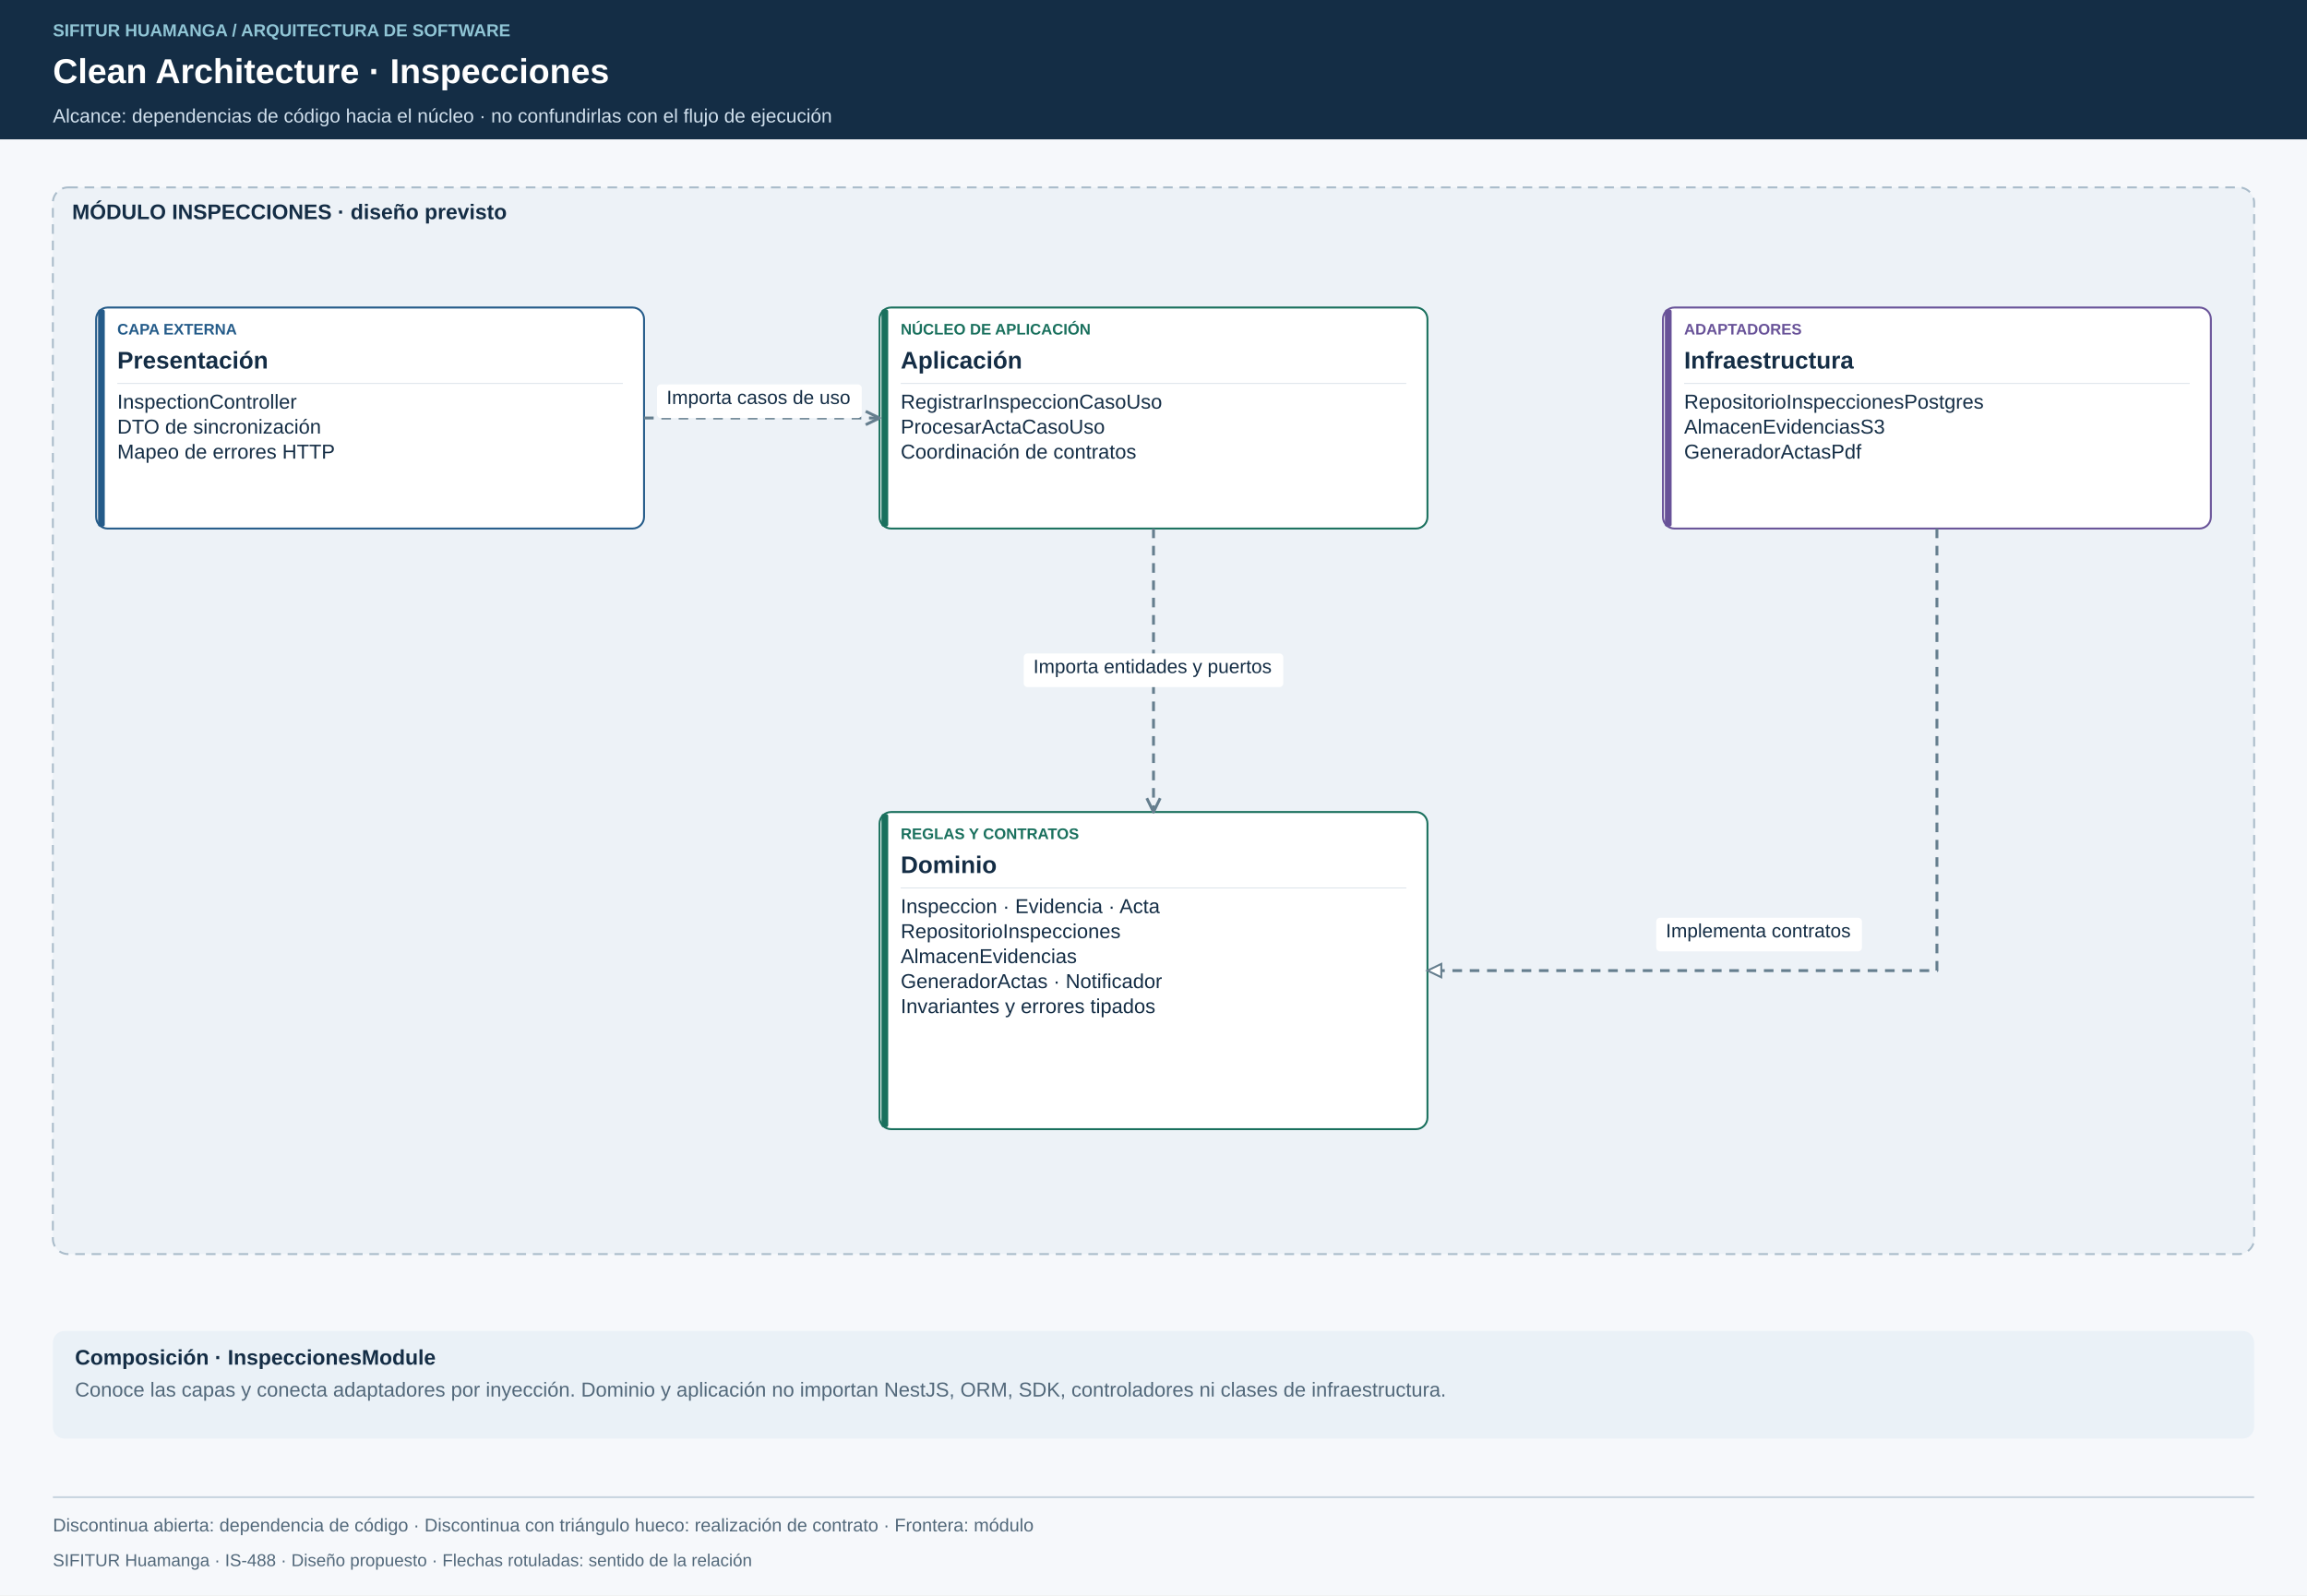
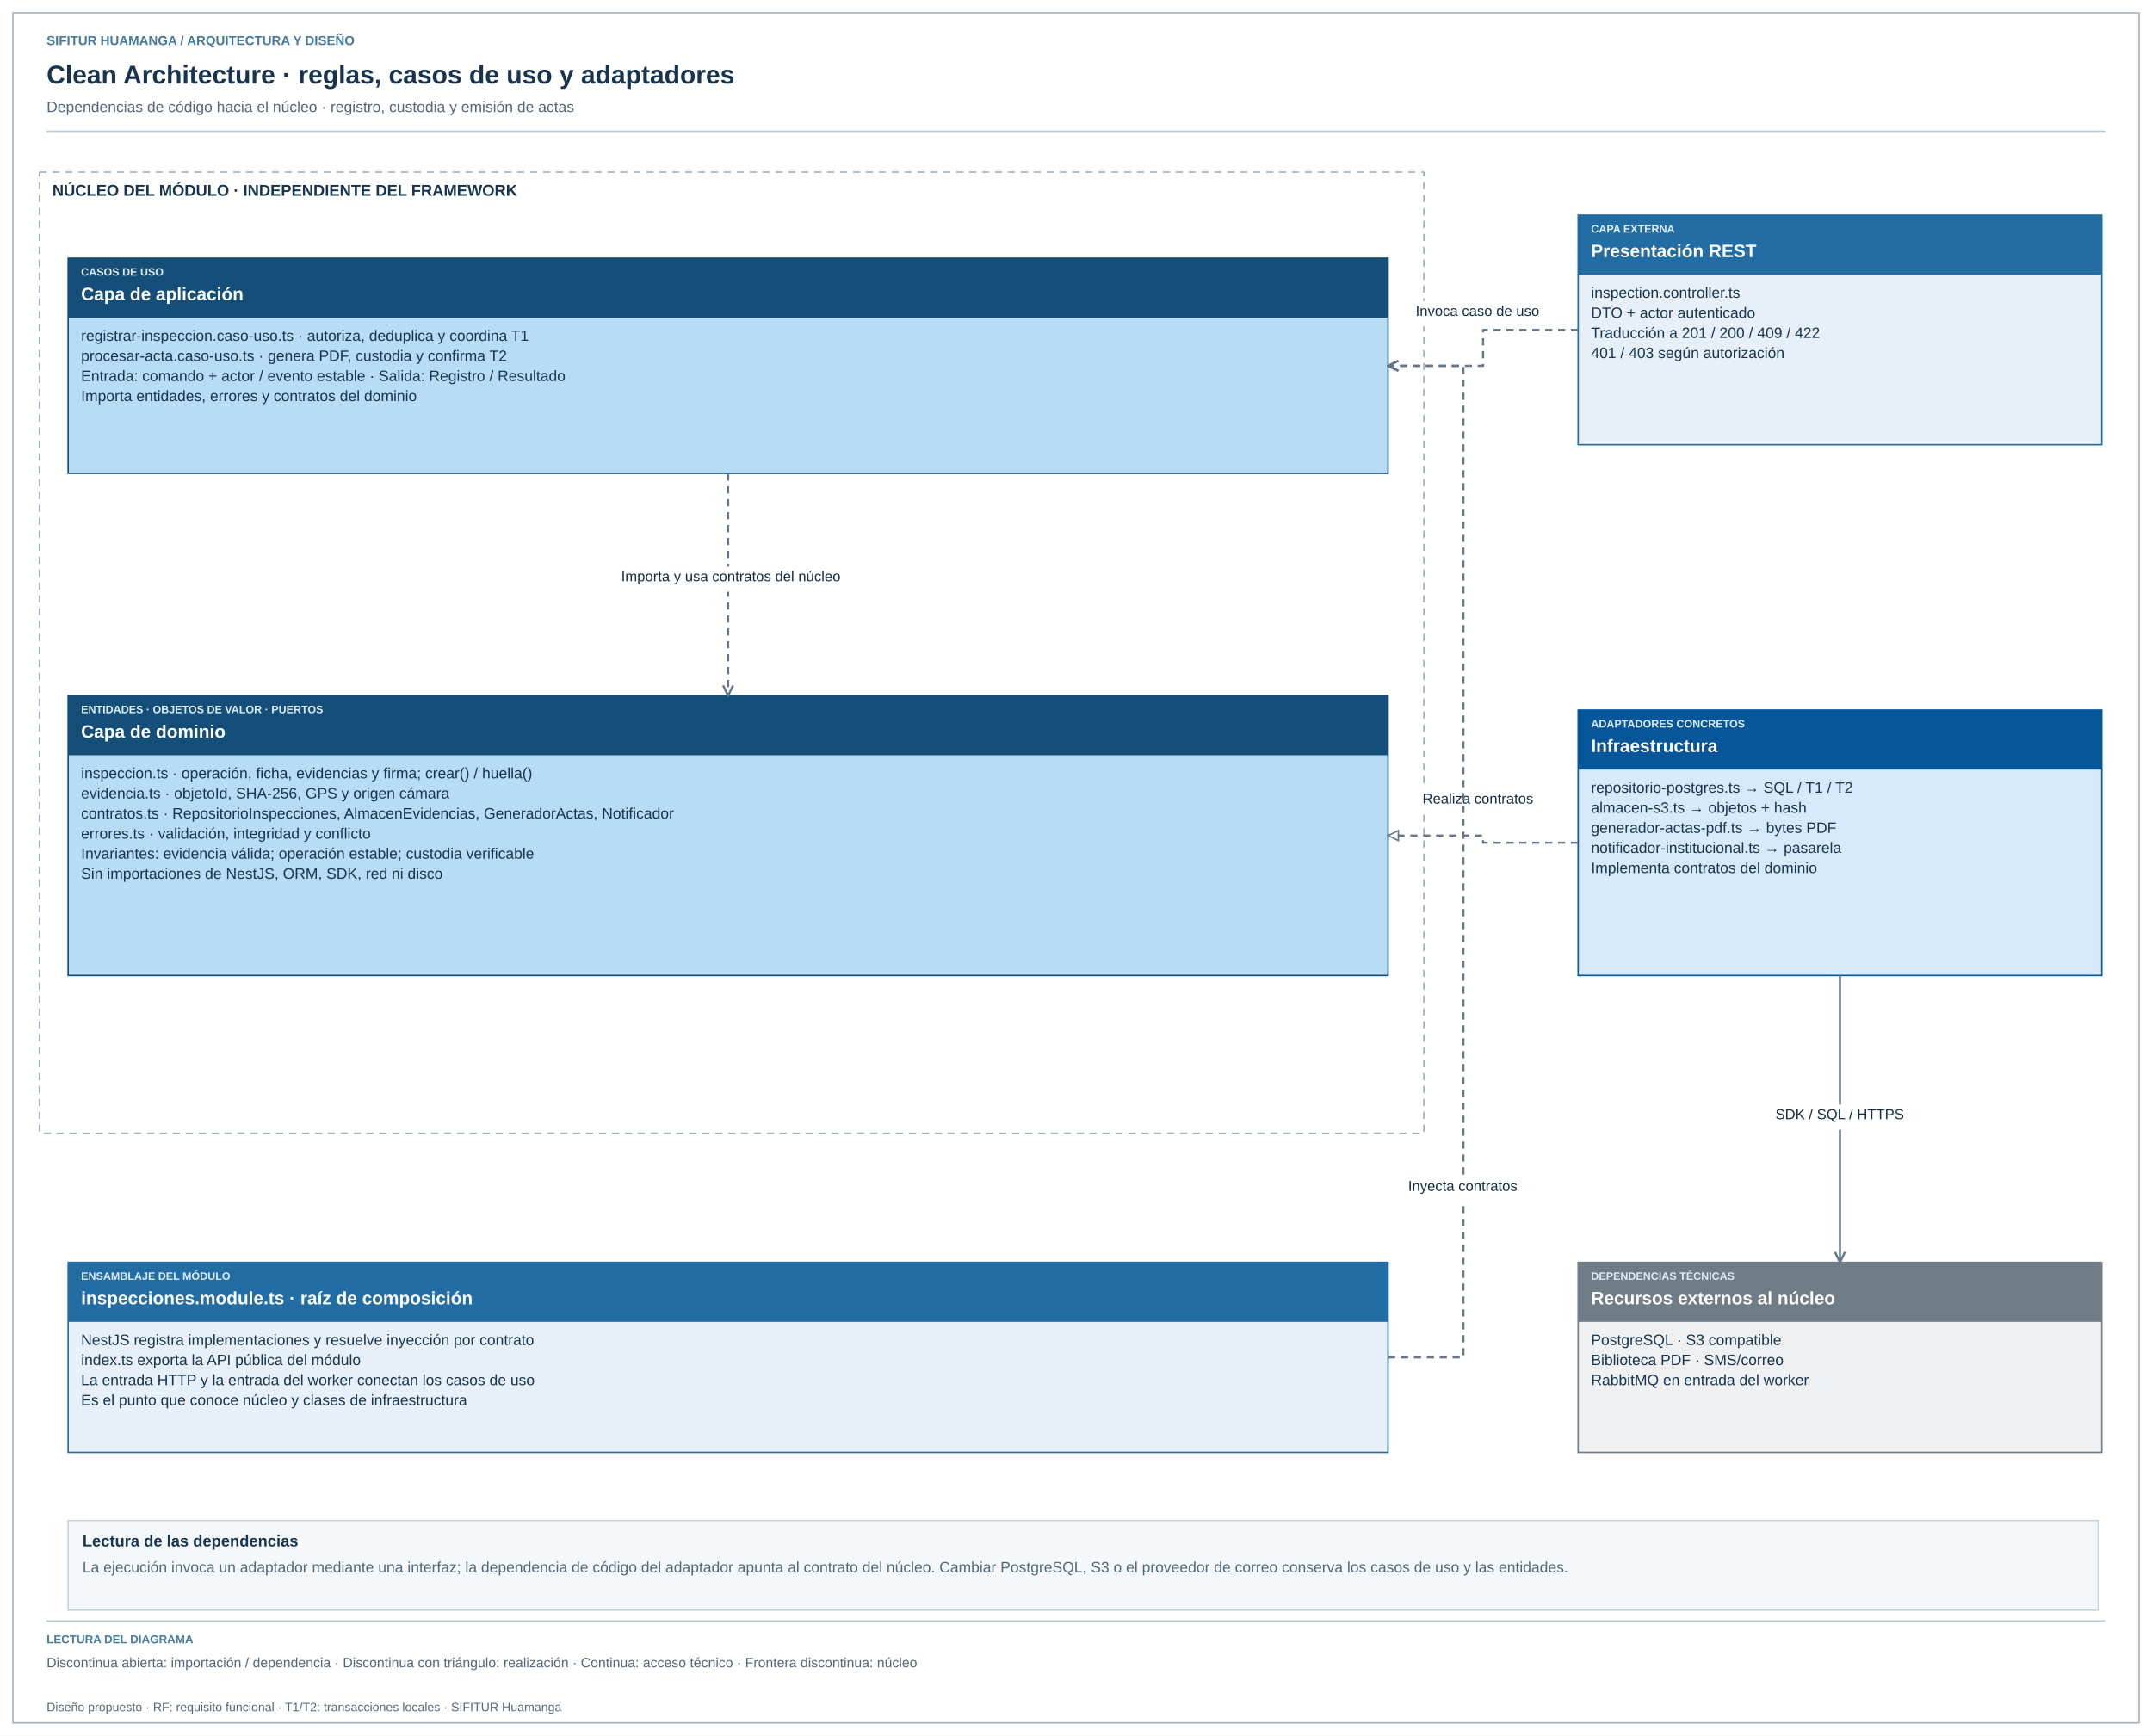
- <svg xmlns="http://www.w3.org/2000/svg" width="2400" height="1660" viewBox="0 0 2400 1660" role="img">
-   <rect width="100%" height="100%" fill="#f6f8fb" />
-   <rect x="0" y="0" width="2400" height="145" rx="0" fill="#142d45" stroke="none" stroke-width="2" />
-   <text x="55" y="37.76" font-family="Arial,sans-serif" font-size="18" font-weight="700" fill="#90c5d5">SIFITUR HUAMANGA  /  ARQUITECTURA DE SOFTWARE</text>
-   <text x="55" y="86.52" font-family="Arial,sans-serif" font-size="36" font-weight="700" fill="white">Clean Architecture · Inspecciones</text>
-   <text x="55" y="127.4" font-family="Arial,sans-serif" font-size="20" font-weight="400" fill="#d1e0ed">Alcance: dependencias de código hacia el núcleo · no confundirlas con el flujo de ejecución</text>
-   <rect x="55" y="195" width="2290" height="1110" rx="16" fill="#edf2f7" stroke="#aabcca" stroke-width="2" stroke-dasharray="10 7" />
-   <text x="75" y="228.04" font-family="Arial,sans-serif" font-size="22" font-weight="700" fill="#142d45">MÓDULO INSPECCIONES · diseño previsto</text>
-   <rect x="100" y="320" width="570" height="230" rx="12" fill="white" stroke="#245b89" stroke-width="2" />
-   <rect x="102" y="322" width="7" height="226" rx="2" fill="#245b89" stroke="none" stroke-width="2" />
-   <text x="122" y="348.12" font-family="Arial,sans-serif" font-size="16" font-weight="700" fill="#245b89">CAPA EXTERNA</text>
-   <text x="122" y="383.5" font-family="Arial,sans-serif" font-size="25" font-weight="700" fill="#142d45">Presentación</text>
-   <polyline points="122,399 648,399" fill="none" stroke="#dce3ea" stroke-width="1" stroke-linejoin="round" />
-   <text x="122" y="425.22" font-family="Arial,sans-serif" font-size="21" font-weight="400" fill="#142d45">InspectionController</text>
-   <text x="122" y="451.22" font-family="Arial,sans-serif" font-size="21" font-weight="400" fill="#142d45">DTO de sincronización</text>
-   <text x="122" y="477.22" font-family="Arial,sans-serif" font-size="21" font-weight="400" fill="#142d45">Mapeo de errores HTTP</text>
-   <rect x="915" y="320" width="570" height="230" rx="12" fill="white" stroke="#19705d" stroke-width="2" />
-   <rect x="917" y="322" width="7" height="226" rx="2" fill="#19705d" stroke="none" stroke-width="2" />
-   <text x="937" y="348.12" font-family="Arial,sans-serif" font-size="16" font-weight="700" fill="#19705d">NÚCLEO DE APLICACIÓN</text>
-   <text x="937" y="383.5" font-family="Arial,sans-serif" font-size="25" font-weight="700" fill="#142d45">Aplicación</text>
-   <polyline points="937,399 1463,399" fill="none" stroke="#dce3ea" stroke-width="1" stroke-linejoin="round" />
-   <text x="937" y="425.22" font-family="Arial,sans-serif" font-size="21" font-weight="400" fill="#142d45">RegistrarInspeccionCasoUso</text>
-   <text x="937" y="451.22" font-family="Arial,sans-serif" font-size="21" font-weight="400" fill="#142d45">ProcesarActaCasoUso</text>
-   <text x="937" y="477.22" font-family="Arial,sans-serif" font-size="21" font-weight="400" fill="#142d45">Coordinación de contratos</text>
-   <rect x="1730" y="320" width="570" height="230" rx="12" fill="white" stroke="#685298" stroke-width="2" />
-   <rect x="1732" y="322" width="7" height="226" rx="2" fill="#685298" stroke="none" stroke-width="2" />
-   <text x="1752" y="348.12" font-family="Arial,sans-serif" font-size="16" font-weight="700" fill="#685298">ADAPTADORES</text>
-   <text x="1752" y="383.5" font-family="Arial,sans-serif" font-size="25" font-weight="700" fill="#142d45">Infraestructura</text>
-   <polyline points="1752,399 2278,399" fill="none" stroke="#dce3ea" stroke-width="1" stroke-linejoin="round" />
-   <text x="1752" y="425.22" font-family="Arial,sans-serif" font-size="21" font-weight="400" fill="#142d45">RepositorioInspeccionesPostgres</text>
-   <text x="1752" y="451.22" font-family="Arial,sans-serif" font-size="21" font-weight="400" fill="#142d45">AlmacenEvidenciasS3</text>
-   <text x="1752" y="477.22" font-family="Arial,sans-serif" font-size="21" font-weight="400" fill="#142d45">GeneradorActasPdf</text>
-   <rect x="915" y="845" width="570" height="330" rx="12" fill="white" stroke="#19705d" stroke-width="2" />
-   <rect x="917" y="847" width="7" height="326" rx="2" fill="#19705d" stroke="none" stroke-width="2" />
-   <text x="937" y="873.12" font-family="Arial,sans-serif" font-size="16" font-weight="700" fill="#19705d">REGLAS Y CONTRATOS</text>
-   <text x="937" y="908.5" font-family="Arial,sans-serif" font-size="25" font-weight="700" fill="#142d45">Dominio</text>
-   <polyline points="937,924 1463,924" fill="none" stroke="#dce3ea" stroke-width="1" stroke-linejoin="round" />
-   <text x="937" y="950.22" font-family="Arial,sans-serif" font-size="21" font-weight="400" fill="#142d45">Inspeccion · Evidencia · Acta</text>
-   <text x="937" y="976.22" font-family="Arial,sans-serif" font-size="21" font-weight="400" fill="#142d45">RepositorioInspecciones</text>
-   <text x="937" y="1002.22" font-family="Arial,sans-serif" font-size="21" font-weight="400" fill="#142d45">AlmacenEvidencias</text>
-   <text x="937" y="1028.22" font-family="Arial,sans-serif" font-size="21" font-weight="400" fill="#142d45">GeneradorActas · Notificador</text>
-   <text x="937" y="1054.22" font-family="Arial,sans-serif" font-size="21" font-weight="400" fill="#142d45">Invariantes y errores tipados</text>
-   <polyline points="670,435.0 792.5,435.0 915,435.0" fill="none" stroke="#657e8e" stroke-width="3" stroke-linejoin="round" stroke-dasharray="10 8" />
-   <polyline points="900.593,441.959 915,435.0 900.593,428.041" fill="none" stroke="#657e8e" stroke-width="3" stroke-linejoin="round" />
-   <rect x="683.5" y="400" width="213.0" height="35" rx="4" fill="#ffffff" stroke="none" stroke-width="2" />
-   <text x="693.5" y="420.4" font-family="Arial,sans-serif" font-size="20" font-weight="400" fill="#142d45">Importa casos de uso</text>
-   <polyline points="1200.0,550 1200.0,697.5 1200.0,845" fill="none" stroke="#657e8e" stroke-width="3" stroke-linejoin="round" stroke-dasharray="10 8" />
-   <polyline points="1193.041,830.593 1200.0,845 1206.959,830.593" fill="none" stroke="#657e8e" stroke-width="3" stroke-linejoin="round" />
-   <rect x="1065.0" y="680" width="270.0" height="35" rx="4" fill="#ffffff" stroke="none" stroke-width="2" />
-   <text x="1075.0" y="700.4" font-family="Arial,sans-serif" font-size="20" font-weight="400" fill="#142d45">Importa entidades y puertos</text>
-   <polyline points="2015.0,550 2015,1010 1485,1010.0" fill="none" stroke="#657e8e" stroke-width="3" stroke-linejoin="round" stroke-dasharray="10 8" />
-   <polygon points="1485,1010.0 1499.407,1003.041 1499.407,1016.959" fill="white" stroke="#657e8e" stroke-width="2" />
-   <rect x="1723.0" y="955" width="214.0" height="35" rx="4" fill="#ffffff" stroke="none" stroke-width="2" />
-   <text x="1733.0" y="975.4" font-family="Arial,sans-serif" font-size="20" font-weight="400" fill="#142d45">Implementa contratos</text>
-   <rect x="55" y="1385" width="2290" height="112" rx="12" fill="#eaf1f7" stroke="none" stroke-width="2" />
-   <text x="78" y="1420.04" font-family="Arial,sans-serif" font-size="22" font-weight="700" fill="#142d45">Composición · InspeccionesModule</text>
-   <text x="78" y="1453.22" font-family="Arial,sans-serif" font-size="21" font-weight="400" fill="#52687a">Conoce las capas y conecta adaptadores por inyección. Dominio y aplicación no importan NestJS, ORM, SDK, controladores ni clases de infraestructura.</text>
-   <polyline points="55,1558 2345,1558" fill="none" stroke="#c8d4df" stroke-width="2" stroke-linejoin="round" />
-   <text x="55" y="1593.58" font-family="Arial,sans-serif" font-size="19" font-weight="400" fill="#52687a">Discontinua abierta: dependencia de código · Discontinua con triángulo hueco: realización de contrato · Frontera: módulo</text>
-   <text x="55" y="1629.76" font-family="Arial,sans-serif" font-size="18" font-weight="400" fill="#52687a">SIFITUR Huamanga · IS-488 · Diseño propuesto · Flechas rotuladas: sentido de la relación</text>
+ <svg xmlns="http://www.w3.org/2000/svg" width="3000" height="2420" viewBox="0 0 3000 2420" role="img">
+   <rect width="100%" height="100%" fill="white" />
+   <rect x="18" y="18" width="2964" height="2384" rx="0" fill="white" stroke="#a6b3bf" stroke-width="2" />
+   <text x="65" y="62.76" font-family="Arial,sans-serif" font-size="18" font-weight="700" fill="#447a9e">SIFITUR HUAMANGA  /  ARQUITECTURA Y DISEÑO</text>
+   <text x="65" y="116.52" font-family="Arial,sans-serif" font-size="36" font-weight="700" fill="#18344e">Clean Architecture · reglas, casos de uso y adaptadores</text>
+   <text x="65" y="156.22" font-family="Arial,sans-serif" font-size="21" font-weight="400" fill="#53677a">Dependencias de código hacia el núcleo · registro, custodia y emisión de actas</text>
+   <polyline points="65,183 2935,183" fill="none" stroke="#b8c9d8" stroke-width="2" stroke-linejoin="round" />
+   <polyline points="55,240 1985,240 1985,1580 55,1580 55,240" fill="none" stroke="#9aafc1" stroke-width="2" stroke-linejoin="round" stroke-dasharray="10 8" />
+   <text x="73" y="273.04" font-family="Arial,sans-serif" font-size="22" font-weight="700" fill="#18344e">NÚCLEO DEL MÓDULO · INDEPENDIENTE DEL FRAMEWORK</text>
+   <rect x="95" y="360" width="1840" height="300" rx="0" fill="#b9dcf5" stroke="#154f79" stroke-width="2" />
+   <rect x="95" y="360" width="1840" height="83" rx="0" fill="#154f79" stroke="none" stroke-width="2" />
+   <text x="113" y="384.3" font-family="Arial,sans-serif" font-size="15" font-weight="700" fill="#dcecf9">CASOS DE USO</text>
+   <text x="113" y="418.5" font-family="Arial,sans-serif" font-size="25" font-weight="700" fill="white">Capa de aplicación</text>
+   <text x="113" y="475.22" font-family="Arial,sans-serif" font-size="21" font-weight="400" fill="#18344e">registrar-inspeccion.caso-uso.ts · autoriza, deduplica y coordina T1</text>
+   <text x="113" y="503.22" font-family="Arial,sans-serif" font-size="21" font-weight="400" fill="#18344e">procesar-acta.caso-uso.ts · genera PDF, custodia y confirma T2</text>
+   <text x="113" y="531.22" font-family="Arial,sans-serif" font-size="21" font-weight="400" fill="#18344e">Entrada: comando + actor / evento estable · Salida: Registro / Resultado</text>
+   <text x="113" y="559.22" font-family="Arial,sans-serif" font-size="21" font-weight="400" fill="#18344e">Importa entidades, errores y contratos del dominio</text>
+   <rect x="95" y="970" width="1840" height="390" rx="0" fill="#b9dcf5" stroke="#154f79" stroke-width="2" />
+   <rect x="95" y="970" width="1840" height="83" rx="0" fill="#154f79" stroke="none" stroke-width="2" />
+   <text x="113" y="994.3" font-family="Arial,sans-serif" font-size="15" font-weight="700" fill="#dcecf9">ENTIDADES · OBJETOS DE VALOR · PUERTOS</text>
+   <text x="113" y="1028.5" font-family="Arial,sans-serif" font-size="25" font-weight="700" fill="white">Capa de dominio</text>
+   <text x="113" y="1085.22" font-family="Arial,sans-serif" font-size="21" font-weight="400" fill="#18344e">inspeccion.ts · operación, ficha, evidencias y firma; crear() / huella()</text>
+   <text x="113" y="1113.22" font-family="Arial,sans-serif" font-size="21" font-weight="400" fill="#18344e">evidencia.ts · objetoId, SHA-256, GPS y origen cámara</text>
+   <text x="113" y="1141.22" font-family="Arial,sans-serif" font-size="21" font-weight="400" fill="#18344e">contratos.ts · RepositorioInspecciones, AlmacenEvidencias, GeneradorActas, Notificador</text>
+   <text x="113" y="1169.22" font-family="Arial,sans-serif" font-size="21" font-weight="400" fill="#18344e">errores.ts · validación, integridad y conflicto</text>
+   <text x="113" y="1197.22" font-family="Arial,sans-serif" font-size="21" font-weight="400" fill="#18344e">Invariantes: evidencia válida; operación estable; custodia verificable</text>
+   <text x="113" y="1225.22" font-family="Arial,sans-serif" font-size="21" font-weight="400" fill="#18344e">Sin importaciones de NestJS, ORM, SDK, red ni disco</text>
+   <polyline points="1015.0,660 1015.0,815.0 1015.0,970" fill="none" stroke="#63768a" stroke-width="3" stroke-linejoin="round" stroke-dasharray="10 8" />
+   <polyline points="1008.041,955.593 1015.0,970 1021.959,955.593" fill="none" stroke="#63768a" stroke-width="3" stroke-linejoin="round" />
+   <rect x="856.0" y="790" width="328.0" height="35" rx="4" fill="#ffffff" stroke="none" stroke-width="2" />
+   <text x="866.0" y="810.4" font-family="Arial,sans-serif" font-size="20" font-weight="400" fill="#142d45">Importa y usa contratos del núcleo</text>
+   <rect x="2200" y="300" width="730" height="320" rx="0" fill="#e7f0f9" stroke="#236da5" stroke-width="2" />
+   <rect x="2200" y="300" width="730" height="83" rx="0" fill="#236da5" stroke="none" stroke-width="2" />
+   <text x="2218" y="324.3" font-family="Arial,sans-serif" font-size="15" font-weight="700" fill="#dcecf9">CAPA EXTERNA</text>
+   <text x="2218" y="358.5" font-family="Arial,sans-serif" font-size="25" font-weight="700" fill="white">Presentación REST</text>
+   <text x="2218" y="415.22" font-family="Arial,sans-serif" font-size="21" font-weight="400" fill="#18344e">inspection.controller.ts</text>
+   <text x="2218" y="443.22" font-family="Arial,sans-serif" font-size="21" font-weight="400" fill="#18344e">DTO + actor autenticado</text>
+   <text x="2218" y="471.22" font-family="Arial,sans-serif" font-size="21" font-weight="400" fill="#18344e">Traducción a 201 / 200 / 409 / 422</text>
+   <text x="2218" y="499.22" font-family="Arial,sans-serif" font-size="21" font-weight="400" fill="#18344e">401 / 403 según autorización</text>
+   <polyline points="2200,460.0 2067.5,460.0 2067.5,510.0 1935,510.0" fill="none" stroke="#63768a" stroke-width="3" stroke-linejoin="round" stroke-dasharray="10 8" />
+   <polyline points="1949.407,503.041 1935,510.0 1949.407,516.959" fill="none" stroke="#63768a" stroke-width="3" stroke-linejoin="round" />
+   <rect x="1963.5" y="420" width="193.0" height="35" rx="4" fill="#ffffff" stroke="none" stroke-width="2" />
+   <text x="1973.5" y="440.4" font-family="Arial,sans-serif" font-size="20" font-weight="400" fill="#142d45">Invoca caso de uso</text>
+   <rect x="2200" y="990" width="730" height="370" rx="0" fill="#d6eafb" stroke="#07569a" stroke-width="2" />
+   <rect x="2200" y="990" width="730" height="83" rx="0" fill="#07569a" stroke="none" stroke-width="2" />
+   <text x="2218" y="1014.3" font-family="Arial,sans-serif" font-size="15" font-weight="700" fill="#dcecf9">ADAPTADORES CONCRETOS</text>
+   <text x="2218" y="1048.5" font-family="Arial,sans-serif" font-size="25" font-weight="700" fill="white">Infraestructura</text>
+   <text x="2218" y="1105.22" font-family="Arial,sans-serif" font-size="21" font-weight="400" fill="#18344e">repositorio-postgres.ts → SQL / T1 / T2</text>
+   <text x="2218" y="1133.22" font-family="Arial,sans-serif" font-size="21" font-weight="400" fill="#18344e">almacen-s3.ts → objetos + hash</text>
+   <text x="2218" y="1161.22" font-family="Arial,sans-serif" font-size="21" font-weight="400" fill="#18344e">generador-actas-pdf.ts → bytes PDF</text>
+   <text x="2218" y="1189.22" font-family="Arial,sans-serif" font-size="21" font-weight="400" fill="#18344e">notificador-institucional.ts → pasarela</text>
+   <text x="2218" y="1217.22" font-family="Arial,sans-serif" font-size="21" font-weight="400" fill="#18344e">Implementa contratos del dominio</text>
+   <polyline points="2200,1175.0 2067.5,1175.0 2067.5,1165.0 1935,1165.0" fill="none" stroke="#63768a" stroke-width="3" stroke-linejoin="round" stroke-dasharray="10 8" />
+   <polygon points="1935,1165.0 1949.407,1158.041 1949.407,1171.959" fill="white" stroke="#63768a" stroke-width="2" />
+   <rect x="1973.0" y="1100" width="174.0" height="35" rx="4" fill="#ffffff" stroke="none" stroke-width="2" />
+   <text x="1983.0" y="1120.4" font-family="Arial,sans-serif" font-size="20" font-weight="400" fill="#142d45">Realiza contratos</text>
+   <rect x="95" y="1760" width="1840" height="265" rx="0" fill="#e7f0f9" stroke="#236da5" stroke-width="2" />
+   <rect x="95" y="1760" width="1840" height="83" rx="0" fill="#236da5" stroke="none" stroke-width="2" />
+   <text x="113" y="1784.3" font-family="Arial,sans-serif" font-size="15" font-weight="700" fill="#dcecf9">ENSAMBLAJE DEL MÓDULO</text>
+   <text x="113" y="1818.5" font-family="Arial,sans-serif" font-size="25" font-weight="700" fill="white">inspecciones.module.ts · raíz de composición</text>
+   <text x="113" y="1875.22" font-family="Arial,sans-serif" font-size="21" font-weight="400" fill="#18344e">NestJS registra implementaciones y resuelve inyección por contrato</text>
+   <text x="113" y="1903.22" font-family="Arial,sans-serif" font-size="21" font-weight="400" fill="#18344e">index.ts exporta la API pública del módulo</text>
+   <text x="113" y="1931.22" font-family="Arial,sans-serif" font-size="21" font-weight="400" fill="#18344e">La entrada HTTP y la entrada del worker conectan los casos de uso</text>
+   <text x="113" y="1959.22" font-family="Arial,sans-serif" font-size="21" font-weight="400" fill="#18344e">Es el punto que conoce núcleo y clases de infraestructura</text>
+   <rect x="2200" y="1760" width="730" height="265" rx="0" fill="#eef0f2" stroke="#707c86" stroke-width="2" />
+   <rect x="2200" y="1760" width="730" height="83" rx="0" fill="#707c86" stroke="none" stroke-width="2" />
+   <text x="2218" y="1784.3" font-family="Arial,sans-serif" font-size="15" font-weight="700" fill="#dcecf9">DEPENDENCIAS TÉCNICAS</text>
+   <text x="2218" y="1818.5" font-family="Arial,sans-serif" font-size="25" font-weight="700" fill="white">Recursos externos al núcleo</text>
+   <text x="2218" y="1875.22" font-family="Arial,sans-serif" font-size="21" font-weight="400" fill="#18344e">PostgreSQL · S3 compatible</text>
+   <text x="2218" y="1903.22" font-family="Arial,sans-serif" font-size="21" font-weight="400" fill="#18344e">Biblioteca PDF · SMS/correo</text>
+   <text x="2218" y="1931.22" font-family="Arial,sans-serif" font-size="21" font-weight="400" fill="#18344e">RabbitMQ en entrada del worker</text>
+   <polyline points="2565.0,1360 2565.0,1560.0 2565.0,1760" fill="none" stroke="#63768a" stroke-width="3" stroke-linejoin="round" />
+   <polyline points="2558.041,1745.593 2565.0,1760 2571.959,1745.593" fill="none" stroke="#63768a" stroke-width="3" stroke-linejoin="round" />
+   <rect x="2465.008" y="1540" width="199.984" height="35" rx="4" fill="#ffffff" stroke="none" stroke-width="2" />
+   <text x="2475.008" y="1560.4" font-family="Arial,sans-serif" font-size="20" font-weight="400" fill="#142d45">SDK / SQL / HTTPS</text>
+   <polyline points="1935,1892.5 2040,1892.5 2040,510 1935,510.0" fill="none" stroke="#63768a" stroke-width="3" stroke-linejoin="round" stroke-dasharray="10 8" />
+   <polyline points="1949.407,503.041 1935,510.0 1949.407,516.959" fill="none" stroke="#63768a" stroke-width="3" stroke-linejoin="round" />
+   <rect x="1953.0" y="1640" width="174.0" height="35" rx="4" fill="#ffffff" stroke="none" stroke-width="2" />
+   <text x="1963.0" y="1660.4" font-family="Arial,sans-serif" font-size="20" font-weight="400" fill="#142d45">Inyecta contratos</text>
+   <rect x="95" y="2120" width="2830" height="125" rx="0" fill="#f5f8fb" stroke="#c3d3df" stroke-width="2" />
+   <text x="115" y="2156.04" font-family="Arial,sans-serif" font-size="22" font-weight="700" fill="#18344e">Lectura de las dependencias</text>
+   <text x="115" y="2192.22" font-family="Arial,sans-serif" font-size="21" font-weight="400" fill="#53677a">La ejecución invoca un adaptador mediante una interfaz; la dependencia de código del adaptador apunta al contrato del núcleo. Cambiar PostgreSQL, S3 o el proveedor de correo conserva los casos de uso y las entidades.</text>
+   <polyline points="65,2260 2935,2260" fill="none" stroke="#b8c9d8" stroke-width="2" stroke-linejoin="round" />
+   <text x="65" y="2291.12" font-family="Arial,sans-serif" font-size="16" font-weight="700" fill="#447a9e">LECTURA DEL DIAGRAMA</text>
+   <text x="65" y="2324.58" font-family="Arial,sans-serif" font-size="19" font-weight="400" fill="#53677a">Discontinua abierta: importación / dependencia · Discontinua con triángulo: realización · Continua: acceso técnico · Frontera discontinua: núcleo</text>
+   <text x="65" y="2385.94" font-family="Arial,sans-serif" font-size="17" font-weight="400" fill="#53677a">Diseño propuesto · RF: requisito funcional · T1/T2: transacciones locales · SIFITUR Huamanga</text>
</svg>
